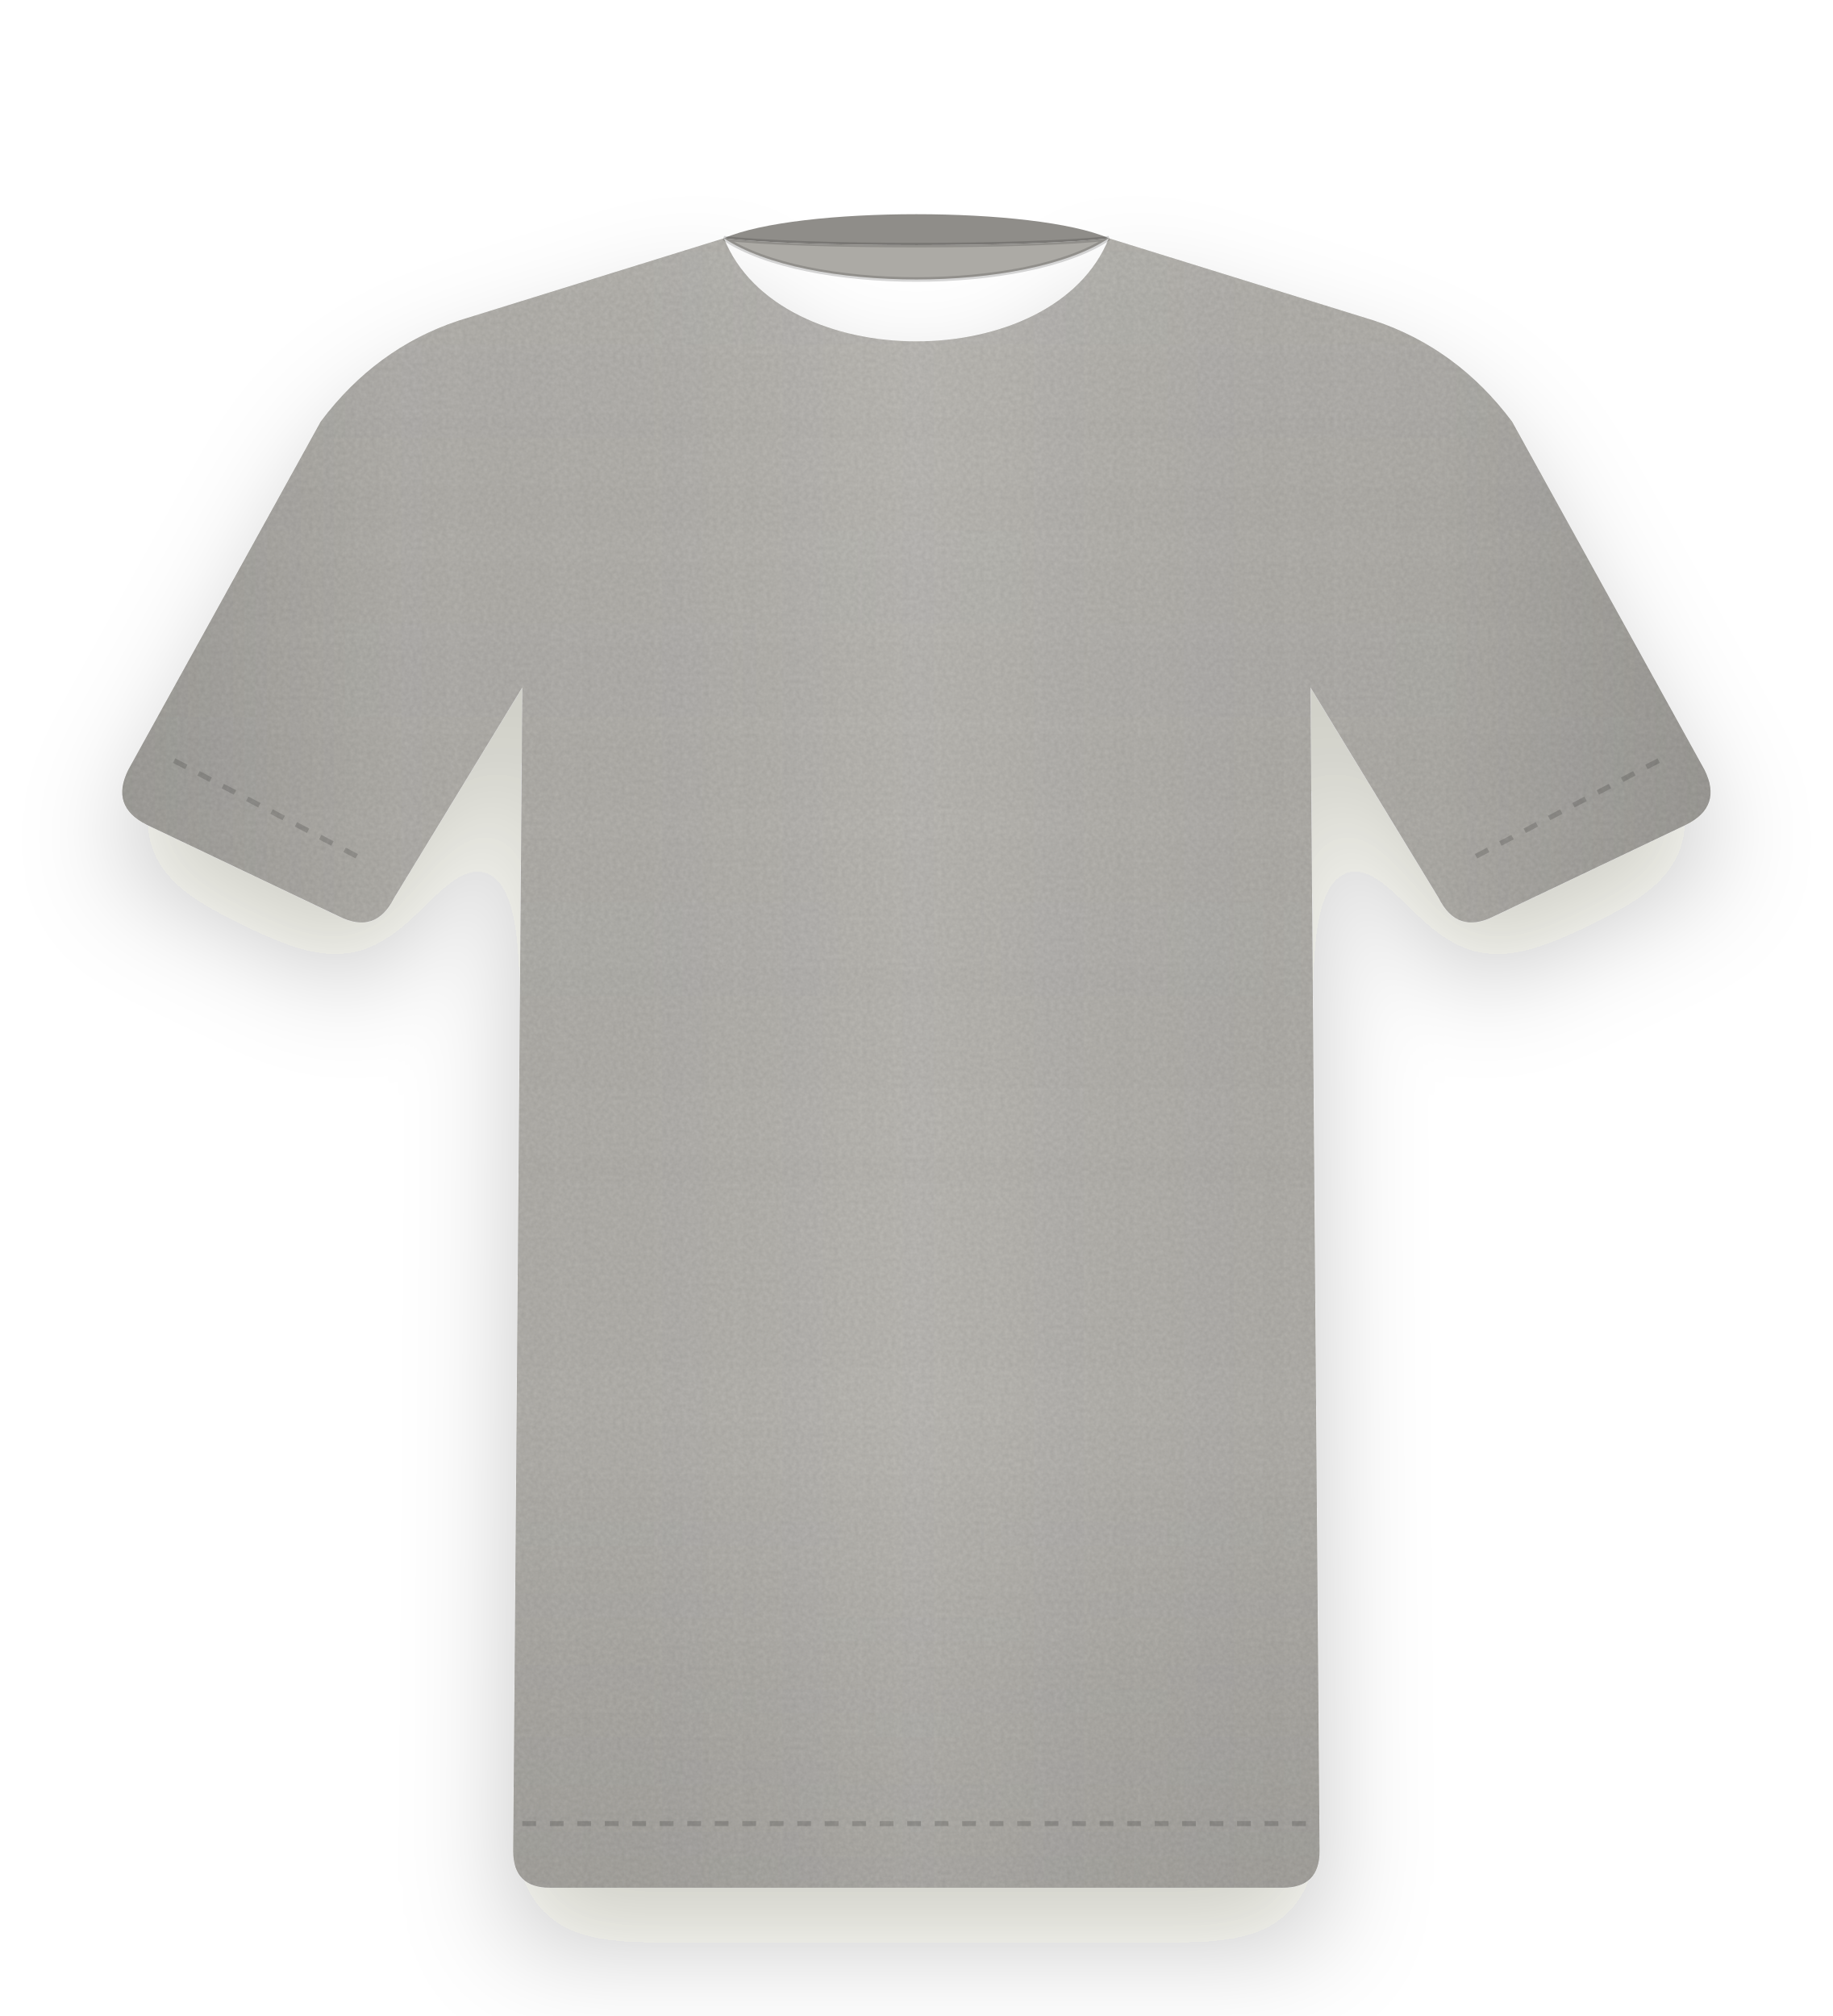
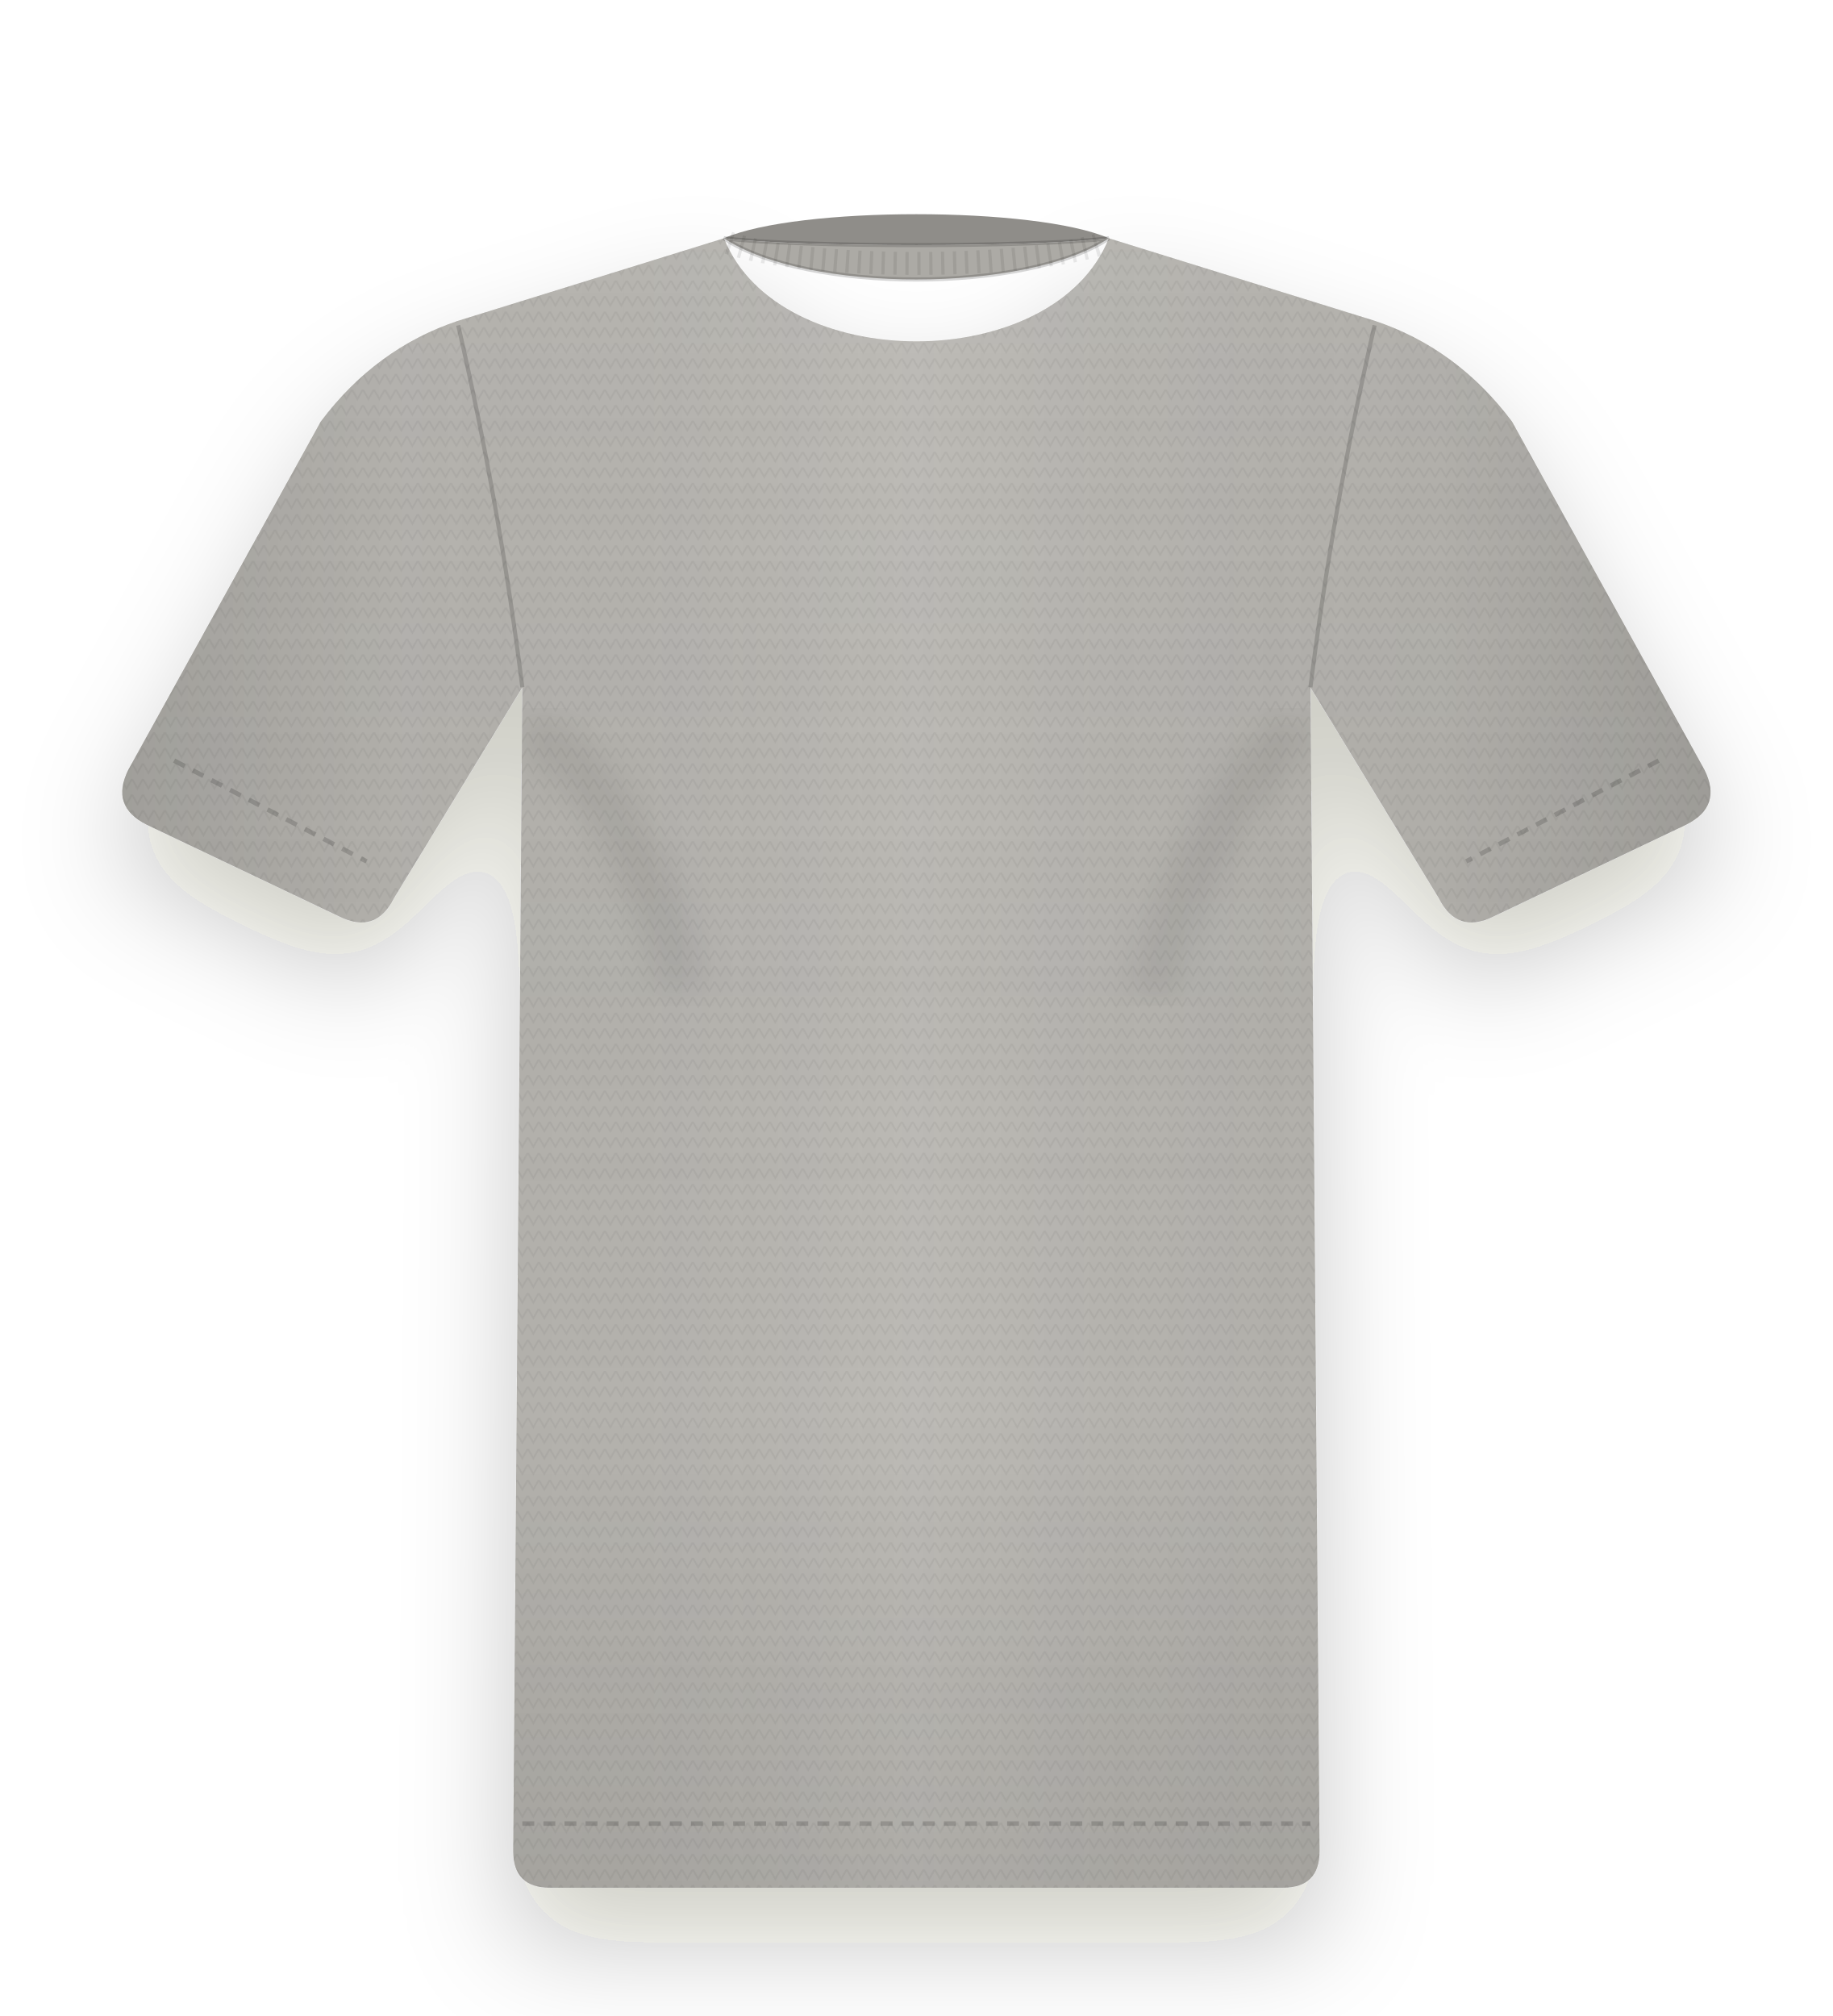
<svg xmlns="http://www.w3.org/2000/svg" viewBox="0 0 400 440" role="img">
  <defs>
    <linearGradient id="bl" x1="0" x2="1" y1="0" y2="0">
      <stop offset="0" stop-color="#000" stop-opacity=".16" />
      <stop offset=".22" stop-color="#000" stop-opacity=".02" />
      <stop offset=".5" stop-color="#fff" stop-opacity=".07" />
      <stop offset=".78" stop-color="#000" stop-opacity=".03" />
      <stop offset="1" stop-color="#000" stop-opacity=".18" />
    </linearGradient>
    <linearGradient id="bv" x1="0" x2="0" y1="0" y2="1">
      <stop offset="0" stop-color="#fff" stop-opacity=".06" />
      <stop offset=".7" stop-color="#000" stop-opacity="0" />
      <stop offset="1" stop-color="#000" stop-opacity=".1" />
    </linearGradient>
-     <filter id="bn" x="0" y="0" width="100%" height="100%">
-       <feTurbulence type="fractalNoise" baseFrequency="1.1" numOctaves="2" seed="3" />
-       <feColorMatrix values="0 0 0 0 0  0 0 0 0 0  0 0 0 0 0  0 0 0 .09 0" />
+     <pattern id="bk" width="2.4" height="3.4" patternUnits="userSpaceOnUse">
+       <path d="M0 0 L1.2 2.1 L2.4 0" fill="none" stroke="#000" stroke-width=".4" />
+     </pattern>
+     <filter id="bf" x="-10%" y="-10%" width="120%" height="120%">
+       <feGaussianBlur stdDeviation="4" />
    </filter>
    <filter id="bs" x="-20%" y="-20%" width="140%" height="140%">
      <feDropShadow dx="0" dy="12" stdDeviation="12" flood-color="#2a2014" flood-opacity=".22" />
    </filter>
    <clipPath id="bc">
      <path d="M158 52 C170 82 230 82 242 52 L300 70 Q318 76 330 92 L372 168 Q376 176 368 180 L326 200 Q318 204 314 196 L286 150 L288 404 Q288 412 280 412 L120 412 Q112 412 112 404 L114 150 L86 196 Q82 204 74 200 L32 180 Q24 176 28 168 L70 92 Q82 76 100 70 Z" />
    </clipPath>
  </defs>
  <g filter="url(#bs)">
    <path d="M158 52 C170 82 230 82 242 52 L300 70 Q318 76 330 92 L372 168 Q376 176 368 180 L326 200 Q318 204 314 196 L286 150 L288 404 Q288 412 280 412 L120 412 Q112 412 112 404 L114 150 L86 196 Q82 204 74 200 L32 180 Q24 176 28 168 L70 92 Q82 76 100 70 Z" fill="#b7b5b0" />
  </g>
  <g clip-path="url(#bc)">
    <rect width="400" height="440" fill="url(#bl)" />
    <rect width="400" height="440" fill="url(#bv)" />
-     <rect width="400" height="440" filter="url(#bn)" />
-     <g fill="none" stroke="rgba(0,0,0,.16)" stroke-width="1.1" stroke-dasharray="3 3">
+     <g filter="url(#bf)" fill="none" stroke-linecap="round">
+       <path d="M118 160 Q138 176 148 212" stroke="#000" stroke-opacity="0.08" stroke-width="9" />
+       <path d="M282 160 Q262 178 252 214" stroke="#000" stroke-opacity="0.08" stroke-width="9" />
+     </g>
+     <rect width="400" height="440" fill="url(#bk)" opacity="0.045" />
+     <g fill="none" stroke="rgba(0,0,0,.16)" stroke-width=".9">
+       <path d="M100 71 Q109 110 114 150" />
+       <path d="M300 71 Q291 110 286 150" />
+     </g>
+     <g fill="none" stroke="rgba(0,0,0,.16)" stroke-width="1" stroke-dasharray="2.6 2">
      <path d="M38 166 L80 188" />
      <path d="M362 166 L320 188" />
      <path d="M114 398 L286 398" />
    </g>
    <g fill="none" stroke="rgba(0,0,0,.16)" stroke-width="1.2" />
    <g style="mix-blend-mode:multiply" opacity=".92" />
  </g>
  <path d="M158 52 C174 54 226 54 242 52 C226 45 174 45 158 52 Z" fill="#8f8d89" />
  <path d="M158 52 C176 64 224 64 242 52 C226 54 174 54 158 52 Z" fill="#acaaa5" />
-   <path d="M158 52 C176 64 224 64 242 52 C226 54 174 54 158 52 Z" fill="none" stroke="rgba(0,0,0,.16)" stroke-width="1" />
+   <path d="M159 53 C176 59 224 59 241 53" fill="none" stroke="rgba(0,0,0,.16)" stroke-width="5" stroke-dasharray=".7 1.9" opacity=".5" />
+   <path d="M158 52 C176 64 224 64 242 52 C226 54 174 54 158 52 Z" fill="none" stroke="rgba(0,0,0,.16)" stroke-width=".9" />
</svg>
